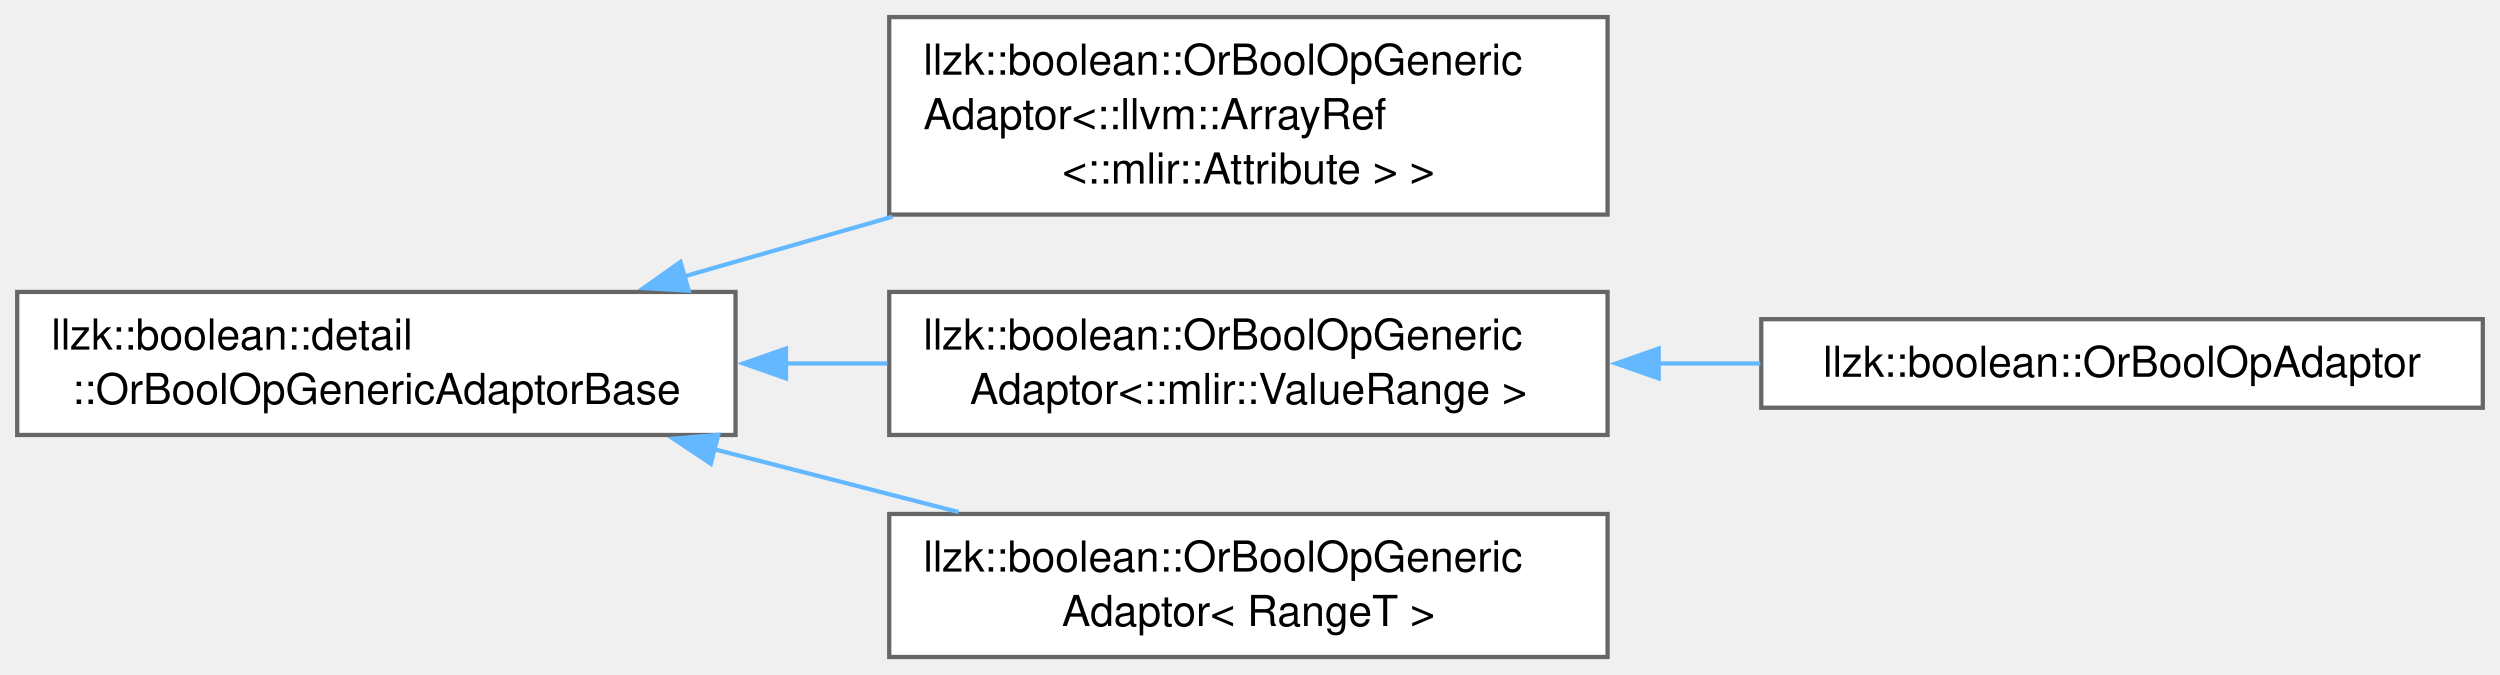
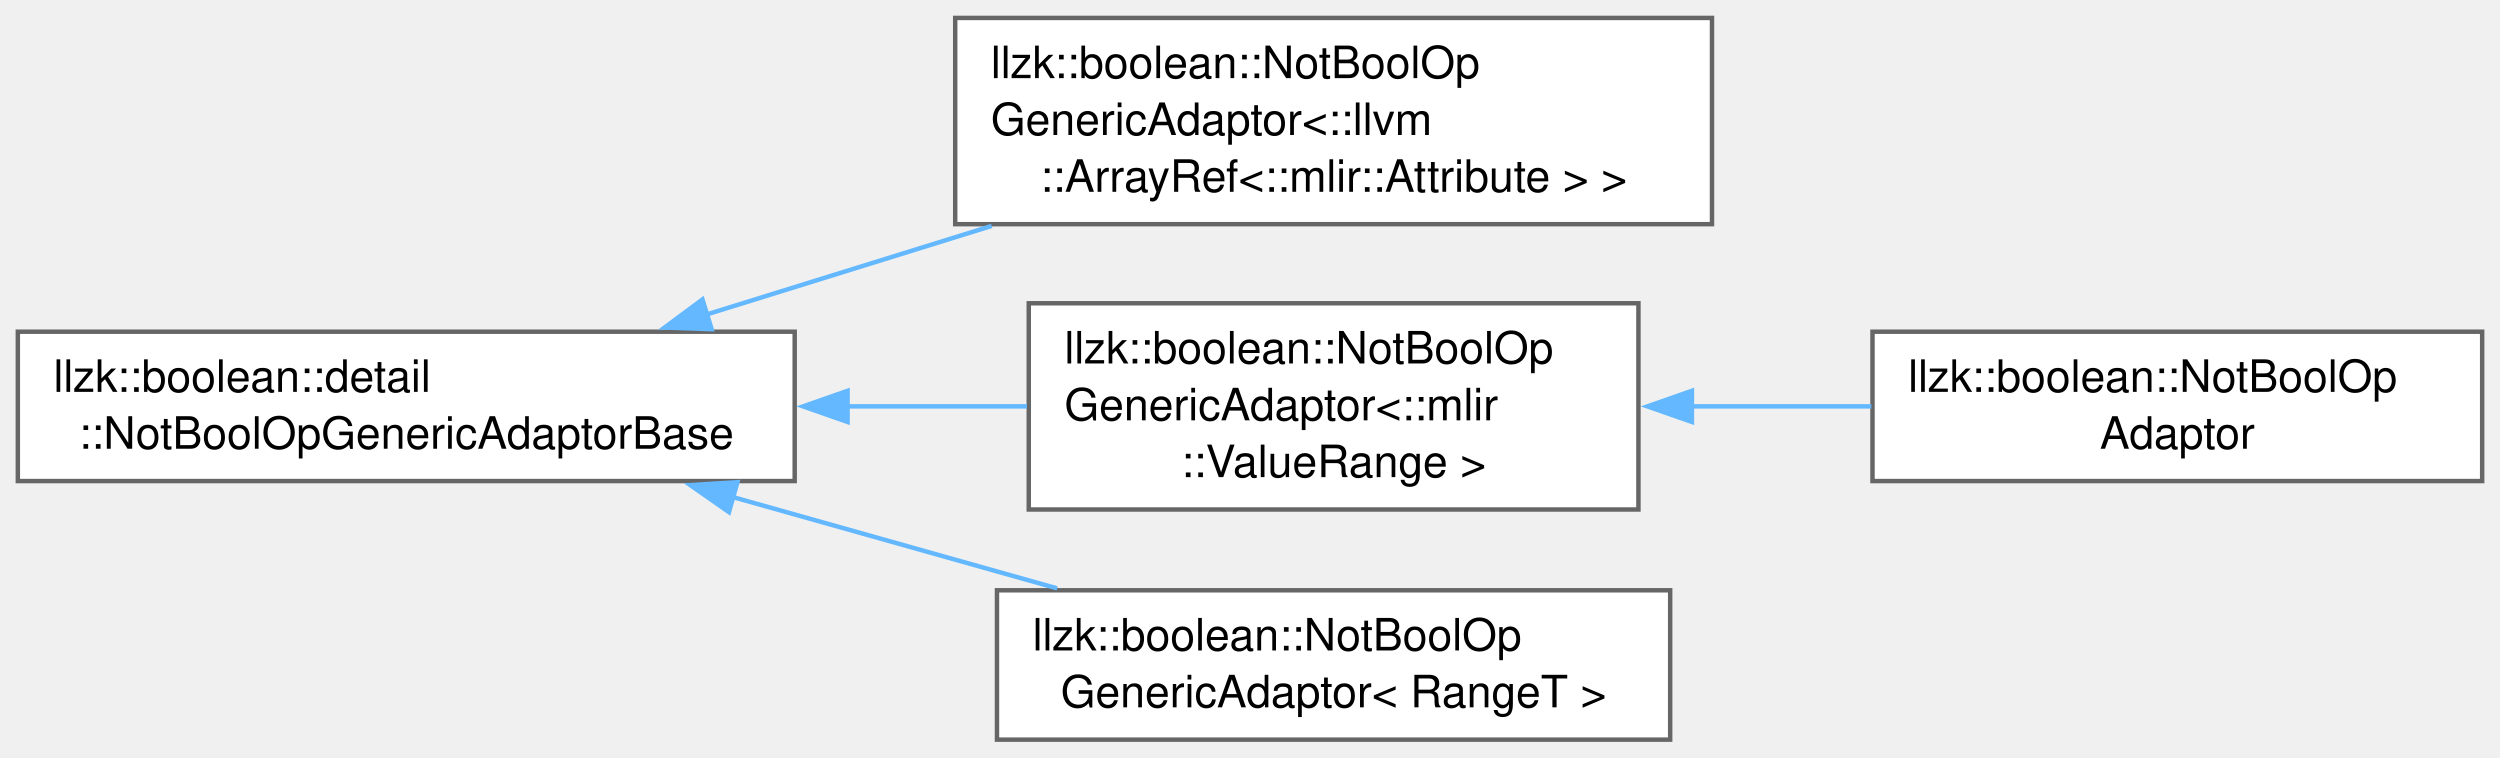
- <svg xmlns="http://www.w3.org/2000/svg" xmlns:xlink="http://www.w3.org/1999/xlink" width="586pt" height="158pt" viewBox="0.00 0.00 585.50 157.88">
-   <g id="graph0" class="graph" transform="scale(1 1) rotate(0) translate(4 153.88)">
+ <svg xmlns="http://www.w3.org/2000/svg" xmlns:xlink="http://www.w3.org/1999/xlink" width="561pt" height="170pt" viewBox="0.00 0.00 560.75 169.88">
+   <g id="graph0" class="graph" transform="scale(1 1) rotate(0) translate(4 165.88)">
    <g id="Node000000" class="node">
      <g id="a_Node000000">
-         <a xlink:href="classllzk_1_1boolean_1_1detail_1_1OrBoolOpGenericAdaptorBase.html" target="_top" xlink:title=" ">
-           <polygon fill="white" stroke="#666666" points="168.25,-85.5 0,-85.5 0,-52 168.25,-52 168.25,-85.5" />
-           <text text-anchor="start" x="8" y="-72" font-family="Helvetica,sans-Serif" font-size="10.00">llzk::boolean::detail</text>
-           <text text-anchor="middle" x="84.12" y="-59.25" font-family="Helvetica,sans-Serif" font-size="10.00">::OrBoolOpGenericAdaptorBase</text>
+         <a xlink:href="classllzk_1_1boolean_1_1detail_1_1NotBoolOpGenericAdaptorBase.html" target="_top" xlink:title=" ">
+           <polygon fill="white" stroke="#666666" points="174.25,-91.5 0,-91.5 0,-58 174.25,-58 174.25,-91.5" />
+           <text text-anchor="start" x="8" y="-78" font-family="Helvetica,sans-Serif" font-size="10.00">llzk::boolean::detail</text>
+           <text text-anchor="middle" x="87.12" y="-65.25" font-family="Helvetica,sans-Serif" font-size="10.00">::NotBoolOpGenericAdaptorBase</text>
        </a>
      </g>
    </g>
    <g id="Node000001" class="node">
      <g id="a_Node000001">
-         <a xlink:href="classllzk_1_1boolean_1_1OrBoolOpGenericAdaptor.html" target="_top" xlink:title=" ">
-           <polygon fill="white" stroke="#666666" points="372.5,-149.88 204.25,-149.88 204.25,-103.62 372.5,-103.62 372.5,-149.88" />
-           <text text-anchor="start" x="212.25" y="-136.38" font-family="Helvetica,sans-Serif" font-size="10.00">llzk::boolean::OrBoolOpGeneric</text>
-           <text text-anchor="start" x="212.25" y="-123.62" font-family="Helvetica,sans-Serif" font-size="10.00">Adaptor&lt;::llvm::ArrayRef</text>
-           <text text-anchor="middle" x="288.38" y="-110.88" font-family="Helvetica,sans-Serif" font-size="10.00">&lt;::mlir::Attribute &gt; &gt;</text>
+         <a xlink:href="classllzk_1_1boolean_1_1NotBoolOpGenericAdaptor.html" target="_top" xlink:title=" ">
+           <polygon fill="white" stroke="#666666" points="380,-161.88 210.25,-161.88 210.25,-115.62 380,-115.62 380,-161.88" />
+           <text text-anchor="start" x="218.25" y="-148.38" font-family="Helvetica,sans-Serif" font-size="10.00">llzk::boolean::NotBoolOp</text>
+           <text text-anchor="start" x="218.25" y="-135.62" font-family="Helvetica,sans-Serif" font-size="10.00">GenericAdaptor&lt;::llvm</text>
+           <text text-anchor="middle" x="295.12" y="-122.88" font-family="Helvetica,sans-Serif" font-size="10.00">::ArrayRef&lt;::mlir::Attribute &gt; &gt;</text>
        </a>
      </g>
    </g>
-     <g id="edge120_Node000000_Node000001" class="edge">
-       <g id="a_edge120_Node000000_Node000001">
+     <g id="edge118_Node000000_Node000001" class="edge">
+       <g id="a_edge118_Node000000_Node000001">
        <a xlink:title=" ">
-           <path fill="none" stroke="#63b8ff" d="M156.02,-89.08C171.85,-93.62 188.76,-98.47 205.01,-103.13" />
-           <polygon fill="#63b8ff" stroke="#63b8ff" points="157.29,-85.8 146.71,-86.41 155.36,-92.53 157.29,-85.8" />
+           <path fill="none" stroke="#63b8ff" d="M154.37,-95.33C174.79,-101.67 197.42,-108.71 218.43,-115.23" />
+           <polygon fill="#63b8ff" stroke="#63b8ff" points="155.63,-92.06 145.05,-92.43 153.56,-98.74 155.63,-92.06" />
        </a>
      </g>
    </g>
    <g id="Node000002" class="node">
      <g id="a_Node000002">
-         <a xlink:href="classllzk_1_1boolean_1_1OrBoolOpGenericAdaptor.html" target="_top" xlink:title=" ">
-           <polygon fill="white" stroke="#666666" points="372.5,-85.5 204.25,-85.5 204.25,-52 372.5,-52 372.5,-85.5" />
-           <text text-anchor="start" x="212.25" y="-72" font-family="Helvetica,sans-Serif" font-size="10.00">llzk::boolean::OrBoolOpGeneric</text>
-           <text text-anchor="middle" x="288.38" y="-59.25" font-family="Helvetica,sans-Serif" font-size="10.00">Adaptor&lt;::mlir::ValueRange &gt;</text>
+         <a xlink:href="classllzk_1_1boolean_1_1NotBoolOpGenericAdaptor.html" target="_top" xlink:title=" ">
+           <polygon fill="white" stroke="#666666" points="363.5,-97.88 226.75,-97.88 226.75,-51.62 363.5,-51.62 363.5,-97.88" />
+           <text text-anchor="start" x="234.75" y="-84.38" font-family="Helvetica,sans-Serif" font-size="10.00">llzk::boolean::NotBoolOp</text>
+           <text text-anchor="start" x="234.75" y="-71.62" font-family="Helvetica,sans-Serif" font-size="10.00">GenericAdaptor&lt;::mlir</text>
+           <text text-anchor="middle" x="295.12" y="-58.88" font-family="Helvetica,sans-Serif" font-size="10.00">::ValueRange &gt;</text>
        </a>
      </g>
    </g>
-     <g id="edge121_Node000000_Node000002" class="edge">
-       <g id="a_edge121_Node000000_Node000002">
+     <g id="edge119_Node000000_Node000002" class="edge">
+       <g id="a_edge119_Node000000_Node000002">
        <a xlink:title=" ">
-           <path fill="none" stroke="#63b8ff" d="M179.82,-68.75C187.83,-68.75 195.89,-68.75 203.81,-68.75" />
-           <polygon fill="#63b8ff" stroke="#63b8ff" points="180.07,-65.25 170.07,-68.75 180.07,-72.25 180.07,-65.25" />
+           <path fill="none" stroke="#63b8ff" d="M186.01,-74.75C199.65,-74.75 213.42,-74.75 226.35,-74.75" />
+           <polygon fill="#63b8ff" stroke="#63b8ff" points="186.11,-71.25 176.11,-74.75 186.11,-78.25 186.11,-71.25" />
        </a>
      </g>
    </g>
    <g id="Node000004" class="node">
      <g id="a_Node000004">
-         <a xlink:href="classllzk_1_1boolean_1_1OrBoolOpGenericAdaptor.html" target="_top" xlink:title=" ">
-           <polygon fill="white" stroke="#666666" points="372.5,-33.5 204.25,-33.5 204.25,0 372.5,0 372.5,-33.5" />
-           <text text-anchor="start" x="212.25" y="-20" font-family="Helvetica,sans-Serif" font-size="10.00">llzk::boolean::OrBoolOpGeneric</text>
-           <text text-anchor="middle" x="288.38" y="-7.25" font-family="Helvetica,sans-Serif" font-size="10.00">Adaptor&lt; RangeT &gt;</text>
+         <a xlink:href="classllzk_1_1boolean_1_1NotBoolOpGenericAdaptor.html" target="_top" xlink:title=" ">
+           <polygon fill="white" stroke="#666666" points="370.62,-33.5 219.62,-33.5 219.62,0 370.62,0 370.62,-33.5" />
+           <text text-anchor="start" x="227.62" y="-20" font-family="Helvetica,sans-Serif" font-size="10.00">llzk::boolean::NotBoolOp</text>
+           <text text-anchor="middle" x="295.12" y="-7.25" font-family="Helvetica,sans-Serif" font-size="10.00">GenericAdaptor&lt; RangeT &gt;</text>
        </a>
      </g>
    </g>
-     <g id="edge123_Node000000_Node000004" class="edge">
-       <g id="a_edge123_Node000000_Node000004">
+     <g id="edge121_Node000000_Node000004" class="edge">
+       <g id="a_edge121_Node000000_Node000004">
        <a xlink:title=" ">
-           <path fill="none" stroke="#63b8ff" d="M163.17,-48.68C182.09,-43.82 202.14,-38.66 220.49,-33.95" />
-           <polygon fill="#63b8ff" stroke="#63b8ff" points="162.47,-45.25 153.66,-51.13 164.21,-52.03 162.47,-45.25" />
+           <path fill="none" stroke="#63b8ff" d="M160.45,-54.39C184.18,-47.71 210.3,-40.35 233.11,-33.93" />
+           <polygon fill="#63b8ff" stroke="#63b8ff" points="159.51,-51.02 150.83,-57.09 161.41,-57.75 159.51,-51.02" />
        </a>
      </g>
    </g>
    <g id="Node000003" class="node">
      <g id="a_Node000003">
-         <a xlink:href="classllzk_1_1boolean_1_1OrBoolOpAdaptor.html" target="_top" xlink:title=" ">
-           <polygon fill="white" stroke="#666666" points="577.5,-79.12 408.5,-79.12 408.5,-58.38 577.5,-58.38 577.5,-79.12" />
-           <text text-anchor="middle" x="493" y="-65.62" font-family="Helvetica,sans-Serif" font-size="10.00">llzk::boolean::OrBoolOpAdaptor</text>
+         <a xlink:href="classllzk_1_1boolean_1_1NotBoolOpAdaptor.html" target="_top" xlink:title=" ">
+           <polygon fill="white" stroke="#666666" points="552.75,-91.5 416,-91.5 416,-58 552.75,-58 552.75,-91.5" />
+           <text text-anchor="start" x="424" y="-78" font-family="Helvetica,sans-Serif" font-size="10.00">llzk::boolean::NotBoolOp</text>
+           <text text-anchor="middle" x="484.38" y="-65.25" font-family="Helvetica,sans-Serif" font-size="10.00">Adaptor</text>
        </a>
      </g>
    </g>
-     <g id="edge122_Node000002_Node000003" class="edge">
-       <g id="a_edge122_Node000002_Node000003">
+     <g id="edge120_Node000002_Node000003" class="edge">
+       <g id="a_edge120_Node000002_Node000003">
        <a xlink:title=" ">
-           <path fill="none" stroke="#63b8ff" d="M384.25,-68.75C392.27,-68.75 400.35,-68.75 408.28,-68.75" />
-           <polygon fill="#63b8ff" stroke="#63b8ff" points="384.47,-65.25 374.47,-68.75 384.47,-72.25 384.47,-65.25" />
+           <path fill="none" stroke="#63b8ff" d="M375.2,-74.75C388.68,-74.75 402.58,-74.75 415.74,-74.75" />
+           <polygon fill="#63b8ff" stroke="#63b8ff" points="375.5,-71.25 365.5,-74.75 375.5,-78.25 375.5,-71.25" />
        </a>
      </g>
    </g>
  </g>
</svg>
